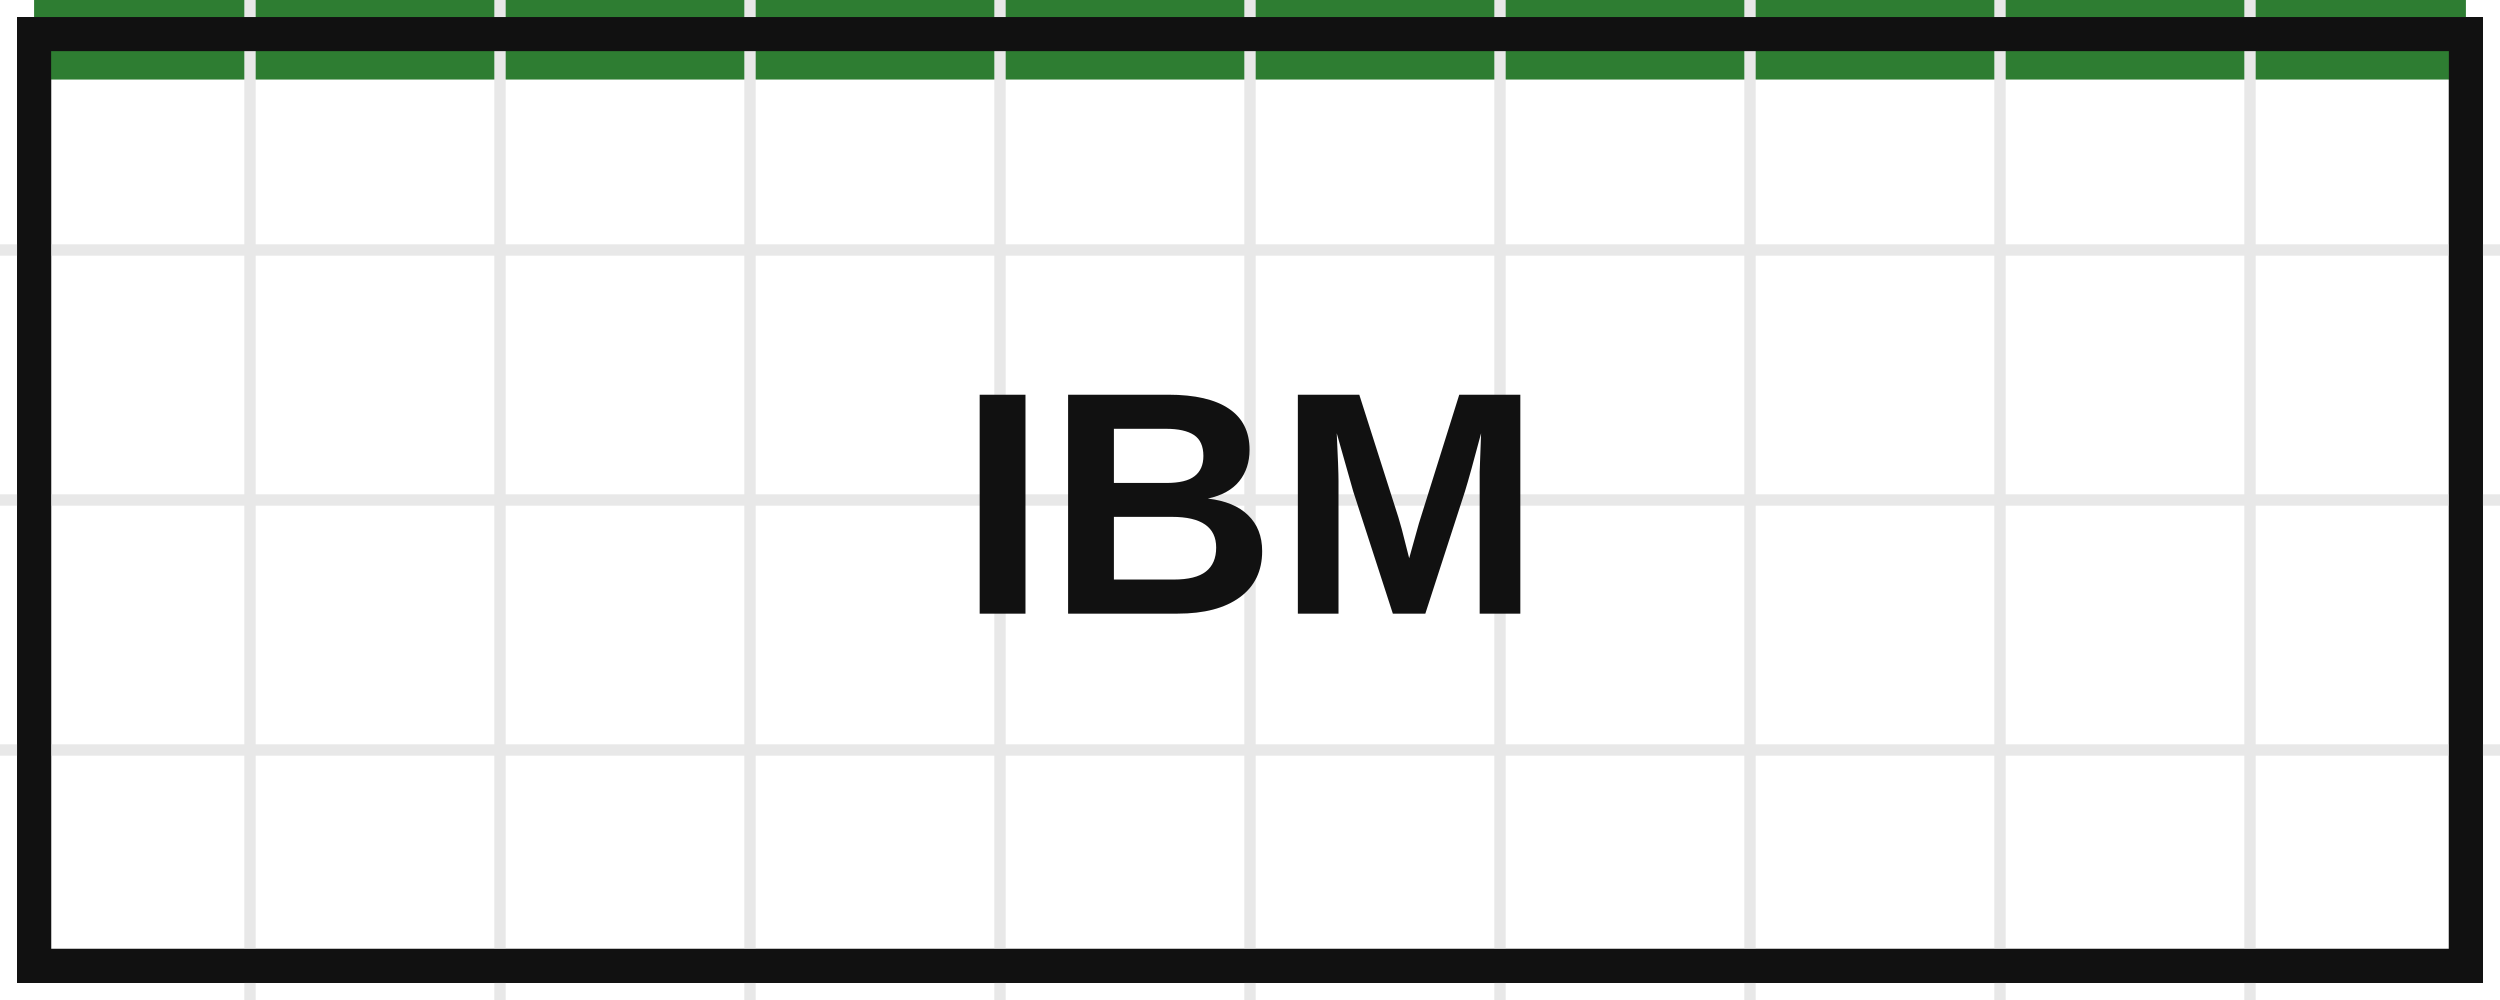
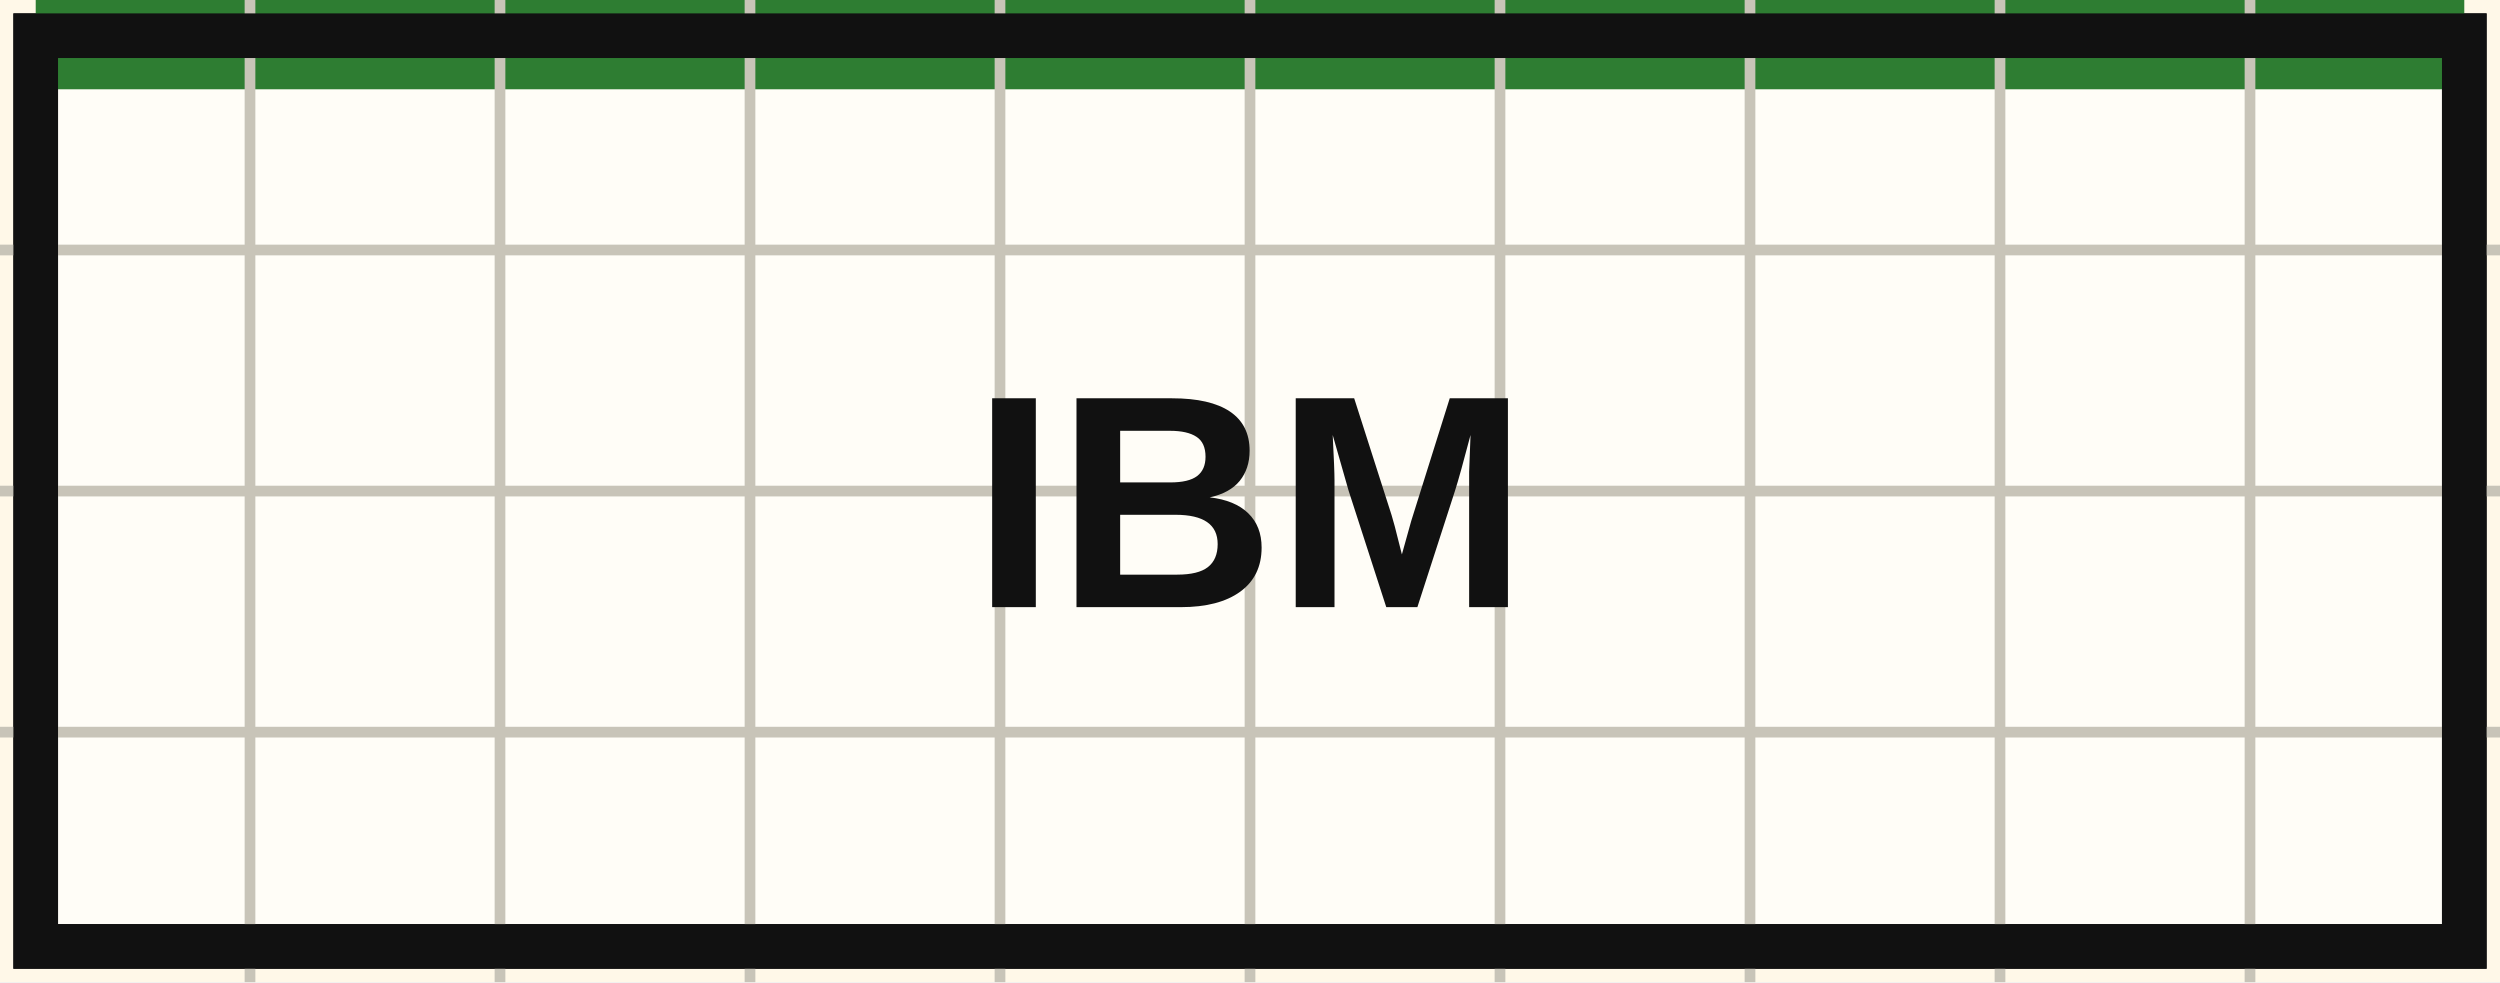
- <svg xmlns="http://www.w3.org/2000/svg" width="220" height="88" viewBox="0 0 220 88" role="img" aria-label="IBM">
-   <rect width="220" height="88" fill="#fff" />
-   <rect x="3" y="3" width="214" height="82" fill="#fff" stroke="#111" stroke-width="3" />
-   <path d="M3 3h214" stroke="#2e7d32" stroke-width="8" />
-   <g stroke="#e8e8e8" stroke-width="1">
-     <path d="M22 0v88M44 0v88M66 0v88M88 0v88M110 0v88M132 0v88M154 0v88M176 0v88M198 0v88" />
-     <path d="M0 22h220M0 44h220M0 66h220" />
+ <svg xmlns="http://www.w3.org/2000/svg" width="280" height="110" viewBox="0 0 280 110" role="img" aria-label="IBM">
+   <rect width="280" height="110" fill="#fff8e8" />
+   <rect x="4" y="4" width="272" height="102" fill="#fffdf7" stroke="#111" stroke-width="5" />
+   <path d="M4 4h272" stroke="#2e7d32" stroke-width="12" />
+   <g stroke="#c8c4b8" stroke-width="1.2">
+     <path d="M28 0v110M56 0v110M84 0v110M112 0v110M140 0v110M168 0v110M196 0v110M224 0v110M252 0v110" />
+     <path d="M0 28h280M0 55h280M0 82h280" />
  </g>
-   <rect x="3" y="3" width="214" height="82" fill="none" stroke="#111" stroke-width="3" />
-   <text x="110" y="54" text-anchor="middle" font-family="Arial, Helvetica, sans-serif" font-size="28" font-weight="800" fill="#111">IBM</text>
+   <rect x="4" y="4" width="272" height="102" fill="none" stroke="#111" stroke-width="5" />
+   <text x="140" y="68" text-anchor="middle" font-family="Arial, Helvetica, sans-serif" font-size="34" font-weight="800" fill="#111">IBM</text>
</svg>
